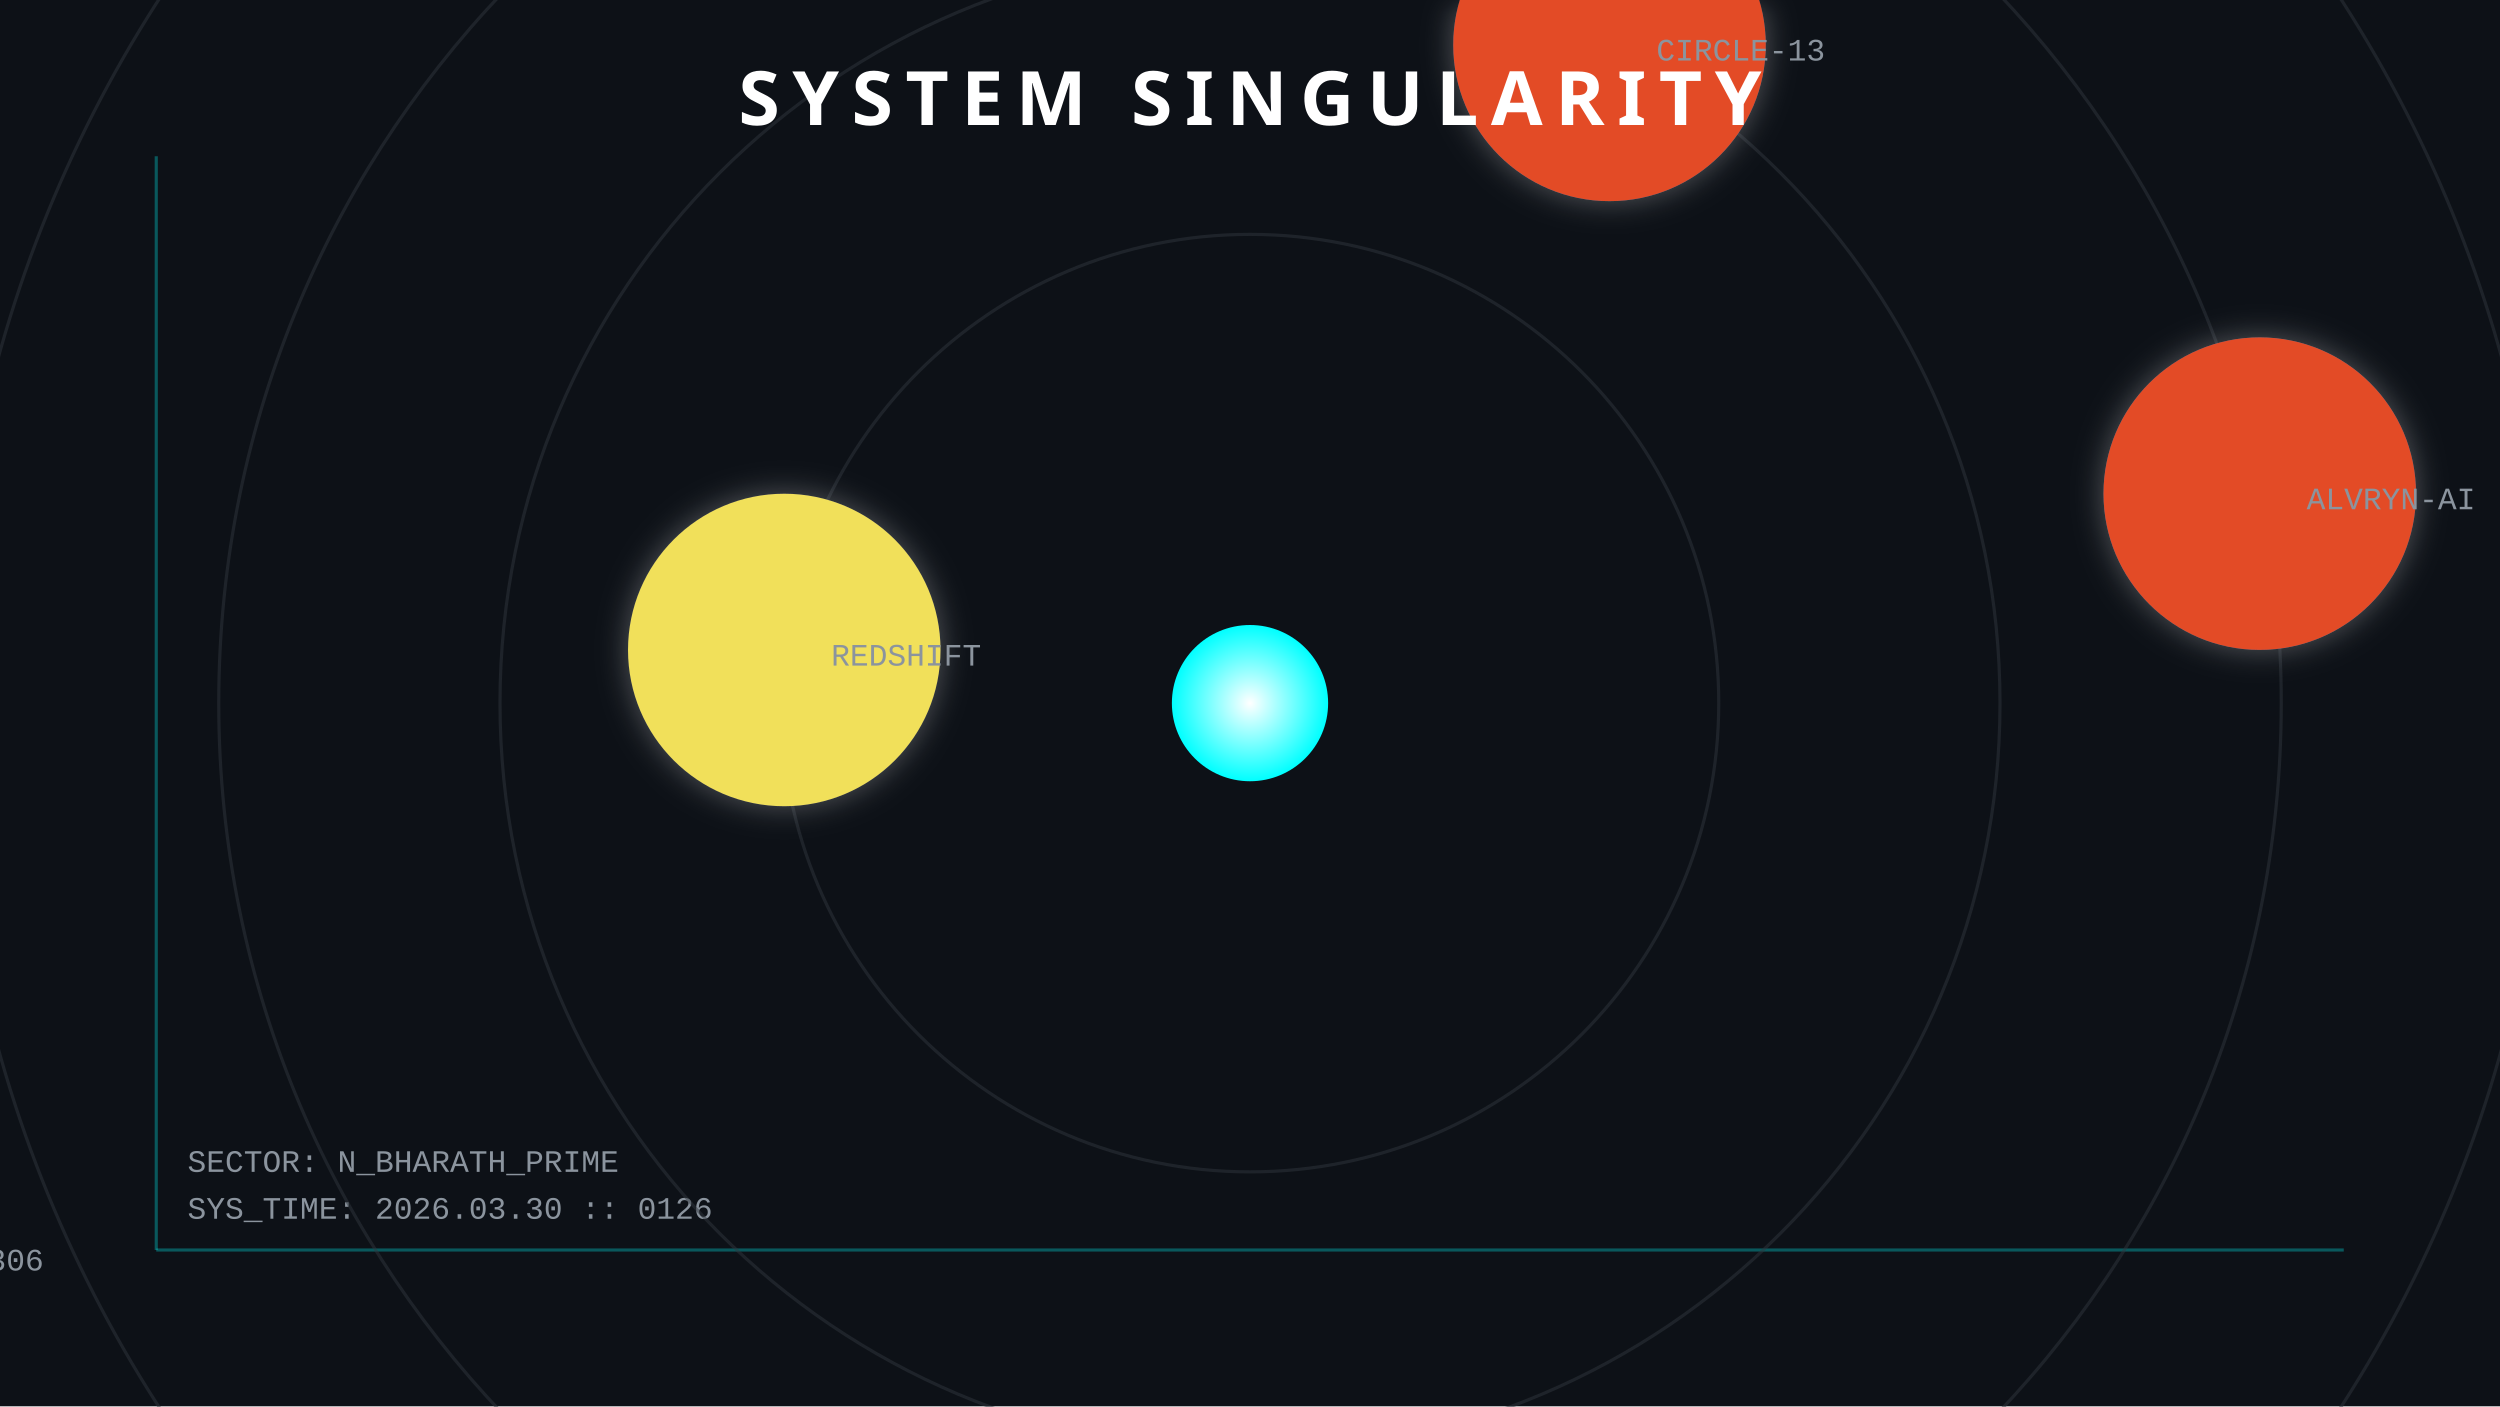
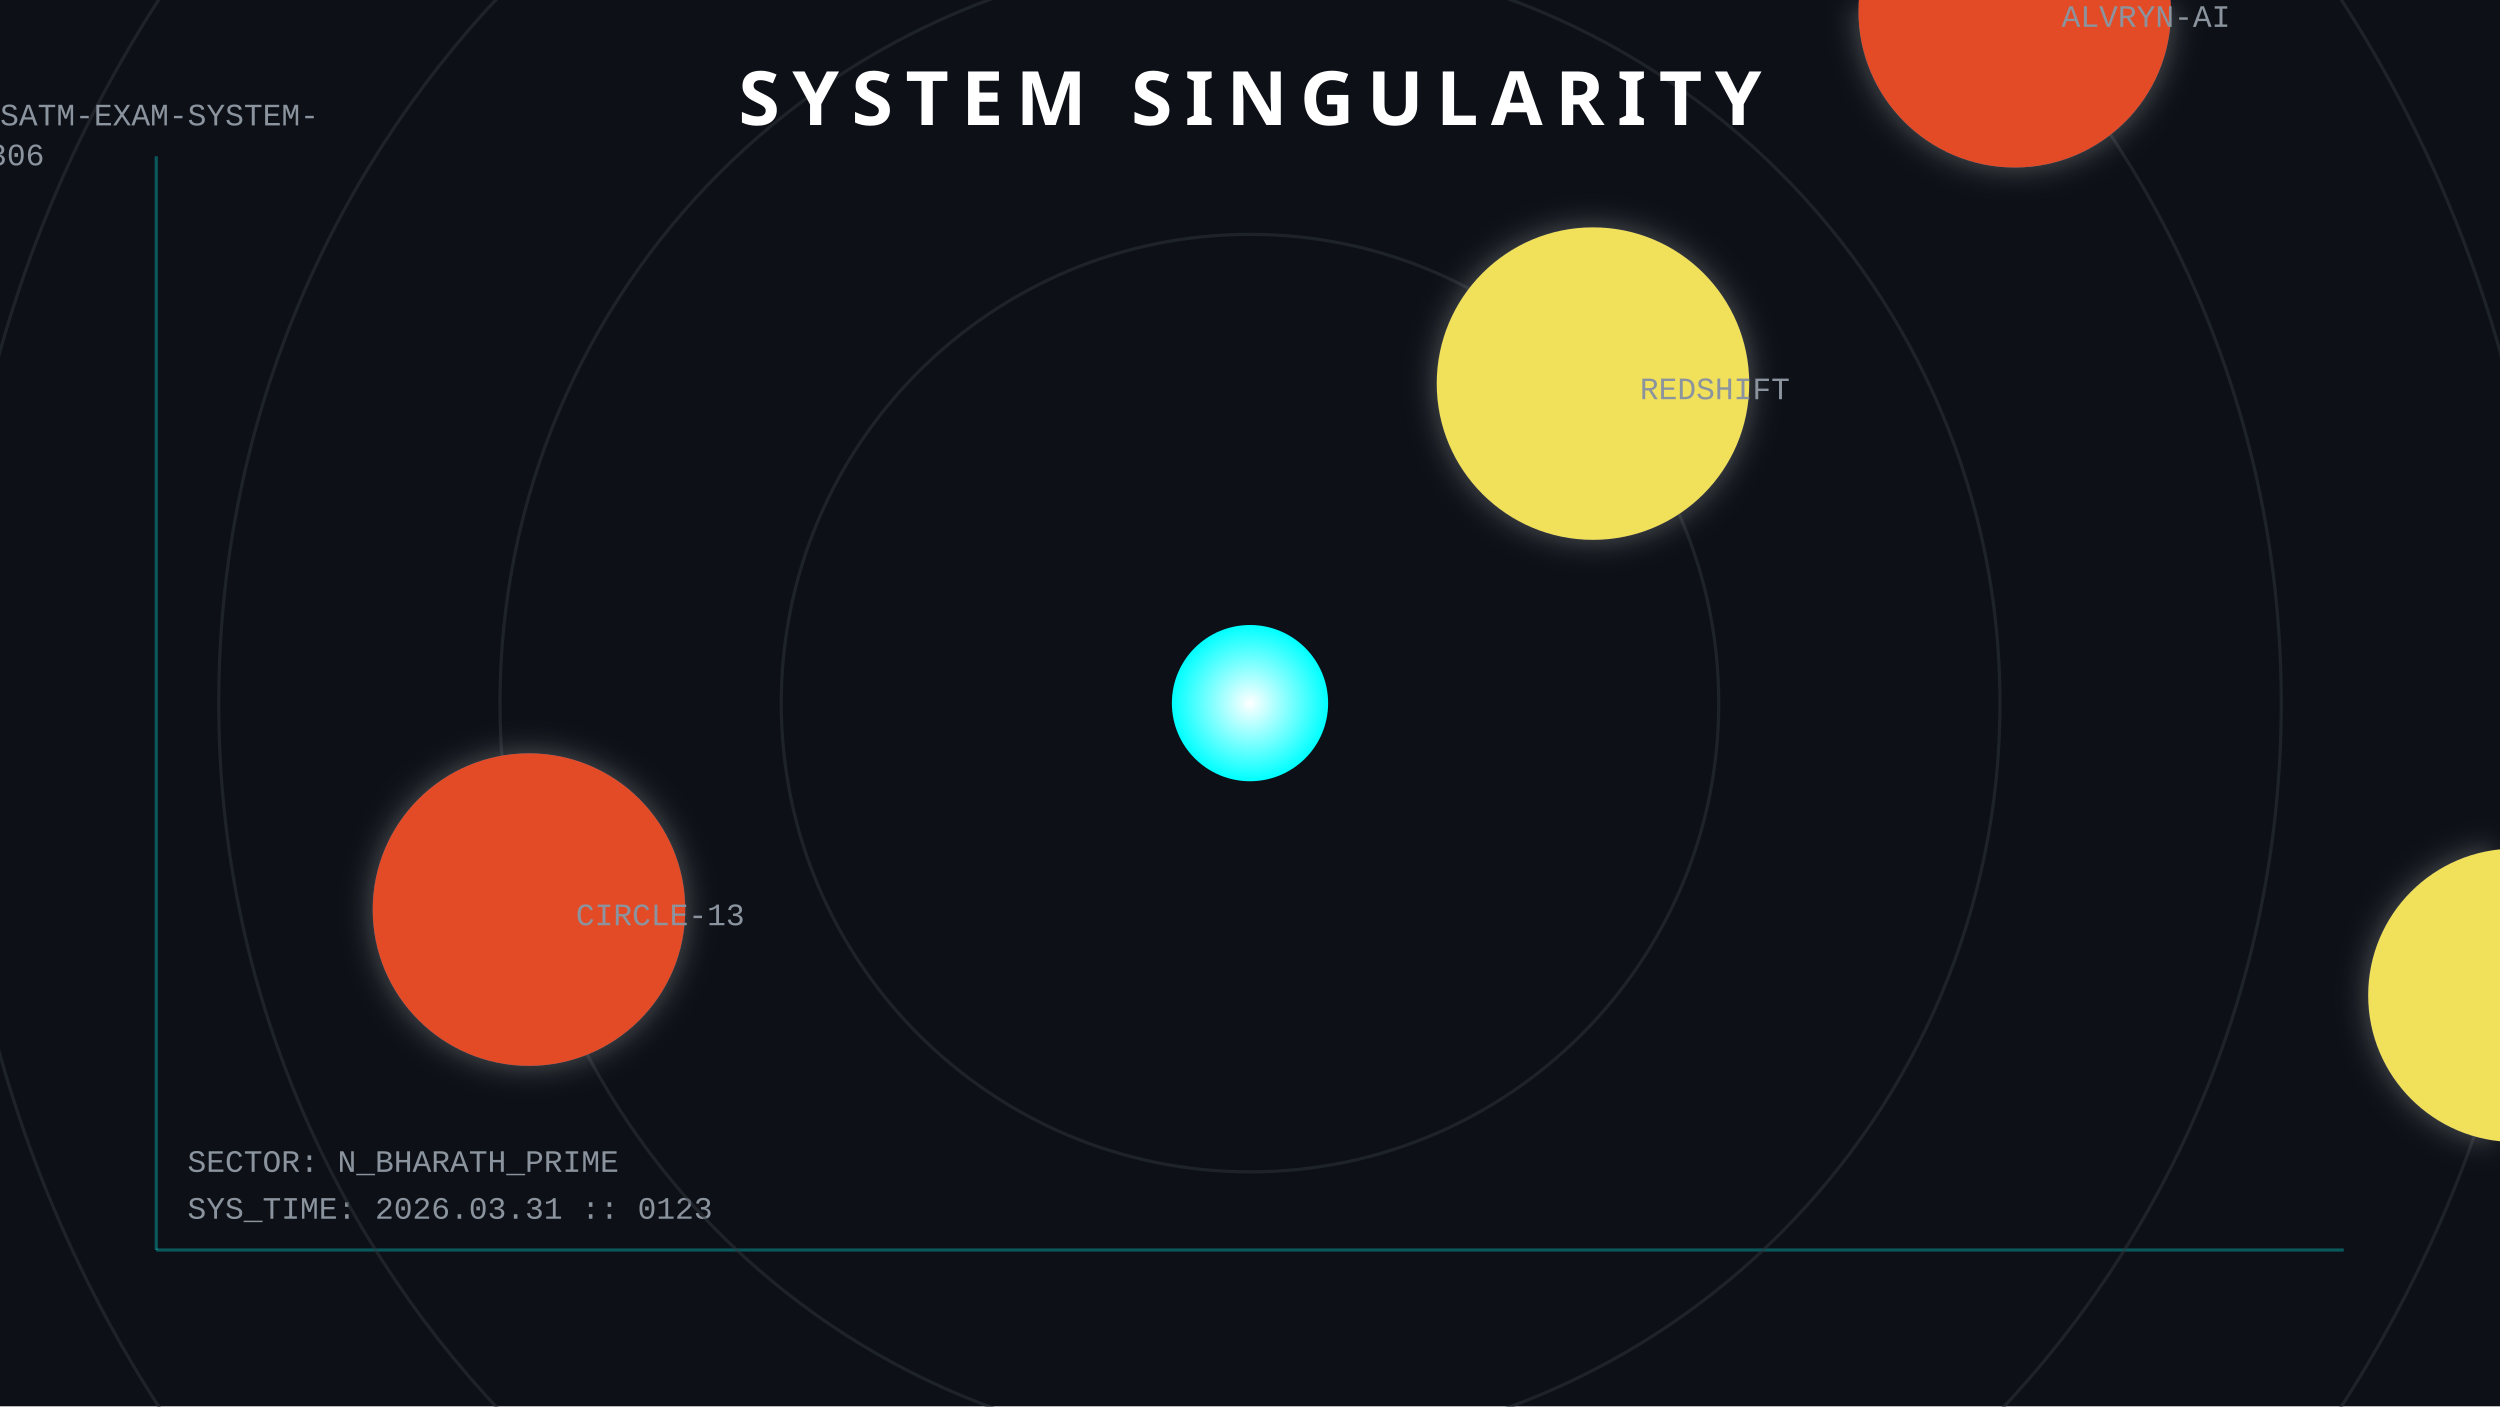
<svg xmlns="http://www.w3.org/2000/svg" width="800" height="450">
  <style>
        .orbit { fill: none; stroke: #30363d; stroke-width: 1; opacity: 0.5; }
        .planet { filter: drop-shadow(0 0 5px rgba(255,255,255,0.3)); }
        .text { font-family: 'Courier New', monospace; fill: #8b949e; font-size: 10px; }
        .title { font-family: sans-serif; fill: white; font-weight: bold; font-size: 24px; letter-spacing: 4px; }
        .hud-line { stroke: #00ffff; stroke-width: 1; opacity: 0.3; }
        
        /* ANIMATIONS */
        @keyframes pulse { 0% { r: 25; opacity: 0.8; } 50% { r: 30; opacity: 0.4; } 100% { r: 25; opacity: 0.8; } }
        .sun { animation: pulse 4s infinite; }
    </style>
  <rect width="100%" height="100%" fill="#0d1117" />
  <line x1="50" y1="50" x2="50" y2="400" class="hud-line" />
  <line x1="50" y1="400" x2="750" y2="400" class="hud-line" />
-   <text x="60" y="390" class="text">SYS_TIME: 2026.03.30 :: 0126</text>
+   <text x="60" y="390" class="text">SYS_TIME: 2026.03.31 :: 0123</text>
  <text x="60" y="375" class="text">SECTOR: N_BHARATH_PRIME</text>
  <circle cx="400" cy="225" r="25" fill="url(#grad1)" class="sun" />
  <defs>
    <radialGradient id="grad1" cx="50%" cy="50%" r="50%" fx="50%" fy="50%">
      <stop offset="0%" style="stop-color:white;stop-opacity:1" />
      <stop offset="100%" style="stop-color:#00ffff;stop-opacity:1" />
    </radialGradient>
  </defs>
  <circle cx="400" cy="225" r="150.0" class="orbit" />
-   <circle cx="250.967" cy="207.993" r="50" fill="#f1e05a" class="planet" />
-   <text x="265.967" y="212.993" class="text" fill="white">REDSHIFT</text>
+   <circle cx="509.754" cy="122.755" r="50" fill="#f1e05a" class="planet" />
+   <text x="524.754" y="127.755" class="text" fill="white">REDSHIFT</text>
  <circle cx="400" cy="225" r="240.0" class="orbit" />
-   <circle cx="515.037" cy="14.366" r="50" fill="#e34c26" class="planet" />
-   <text x="530.037" y="19.366" class="text" fill="white">CIRCLE-13</text>
+   <circle cx="169.273" cy="291.07" r="50" fill="#e34c26" class="planet" />
+   <text x="184.273" y="296.07" class="text" fill="white">CIRCLE-13</text>
  <circle cx="400" cy="225" r="330.0" class="orbit" />
-   <circle cx="723.12" cy="157.964" r="50" fill="#e34c26" class="planet" />
-   <text x="738.12" y="162.964" class="text" fill="white">ALVRYN-AI</text>
+   <circle cx="644.709" cy="3.601" r="50" fill="#e34c26" class="planet" />
+   <text x="659.709" y="8.601" class="text" fill="white">ALVRYN-AI</text>
  <circle cx="400" cy="225" r="415.422" class="orbit" />
-   <circle cx="417.515" cy="640.053" r="46.948" fill="#f1e05a" class="planet" />
-   <text x="432.515" y="645.053" class="text" fill="white">DRIFT-CIRCLE13</text>
+   <circle cx="804.764" cy="318.498" r="46.948" fill="#f1e05a" class="planet" />
+   <text x="819.764" y="323.498" class="text" fill="white">DRIFT-CIRCLE13</text>
  <circle cx="400" cy="225" r="461.81" class="orbit" />
-   <circle cx="644.84" cy="-166.563" r="20.925" fill="#2b7489" class="planet" />
-   <text x="659.84" y="-161.563" class="text" fill="white">DSATM-EXAM-SYSTEM-</text>
-   <circle cx="400" cy="225" r="504.889" class="orbit" />
-   <circle cx="-73.016" cy="401.548" r="18.72" fill="#8b949e" class="planet" />
-   <text x="-58.016" y="406.548" class="text" fill="white">NBHARATH1306</text>
-   <circle cx="400" cy="225" r="547.122" class="orbit" />
-   <circle cx="944.72" cy="276.209" r="18.155" fill="#e34c26" class="planet" />
-   <text x="959.72" y="281.209" class="text" fill="white">WEBSITE-EQUDATOR-TRADING-PLATFORM</text>
-   <circle cx="400" cy="225" r="577.954" class="orbit" />
-   <circle cx="977.232" cy="253.889" r="10.555" fill="#8b949e" class="planet" />
-   <text x="992.232" y="258.889" class="text" fill="white">FLASK</text>
-   <circle cx="400" cy="225" r="608.227" class="orbit" />
-   <circle cx="705.621" cy="750.868" r="10.182" fill="#8b949e" class="planet" />
-   <text x="720.621" y="755.868" class="text" fill="white">HCF-INTERNSHIP</text>
-   <circle cx="400" cy="225" r="637.096" class="orbit" />
-   <circle cx="95.634" cy="784.69" r="9.246" fill="#8b949e" class="planet" />
+   <circle cx="-20.969" cy="35.124" r="20.925" fill="#2b7489" class="planet" />
+   <text x="-5.969" y="40.124" class="text" fill="white">DSATM-EXAM-SYSTEM-</text>
+   <circle cx="400" cy="225" r="504.893" class="orbit" />
+   <circle cx="-72.813" cy="47.901" r="18.722" fill="#8b949e" class="planet" />
+   <text x="-57.813" y="52.901" class="text" fill="white">NBHARATH1306</text>
+   <circle cx="400" cy="225" r="547.125" class="orbit" />
+   <circle cx="-91.465" cy="-15.432" r="18.155" fill="#e34c26" class="planet" />
+   <text x="-76.465" y="-10.432" class="text" fill="white">WEBSITE-EQUDATOR-TRADING-PLATFORM</text>
+   <circle cx="400" cy="225" r="577.957" class="orbit" />
+   <circle cx="977.072" cy="193.021" r="10.555" fill="#8b949e" class="planet" />
+   <text x="992.072" y="198.021" class="text" fill="white">FLASK</text>
+   <circle cx="400" cy="225" r="608.231" class="orbit" />
+   <circle cx="315.417" cy="-377.321" r="10.182" fill="#8b949e" class="planet" />
+   <text x="330.417" y="-372.321" class="text" fill="white">HCF-INTERNSHIP</text>
+   <circle cx="400" cy="225" r="637.1" class="orbit" />
+   <circle cx="817.897" cy="705.893" r="9.246" fill="#8b949e" class="planet" />
  <text x="400" y="40" text-anchor="middle" class="title">SYSTEM SINGULARITY</text>
</svg>
